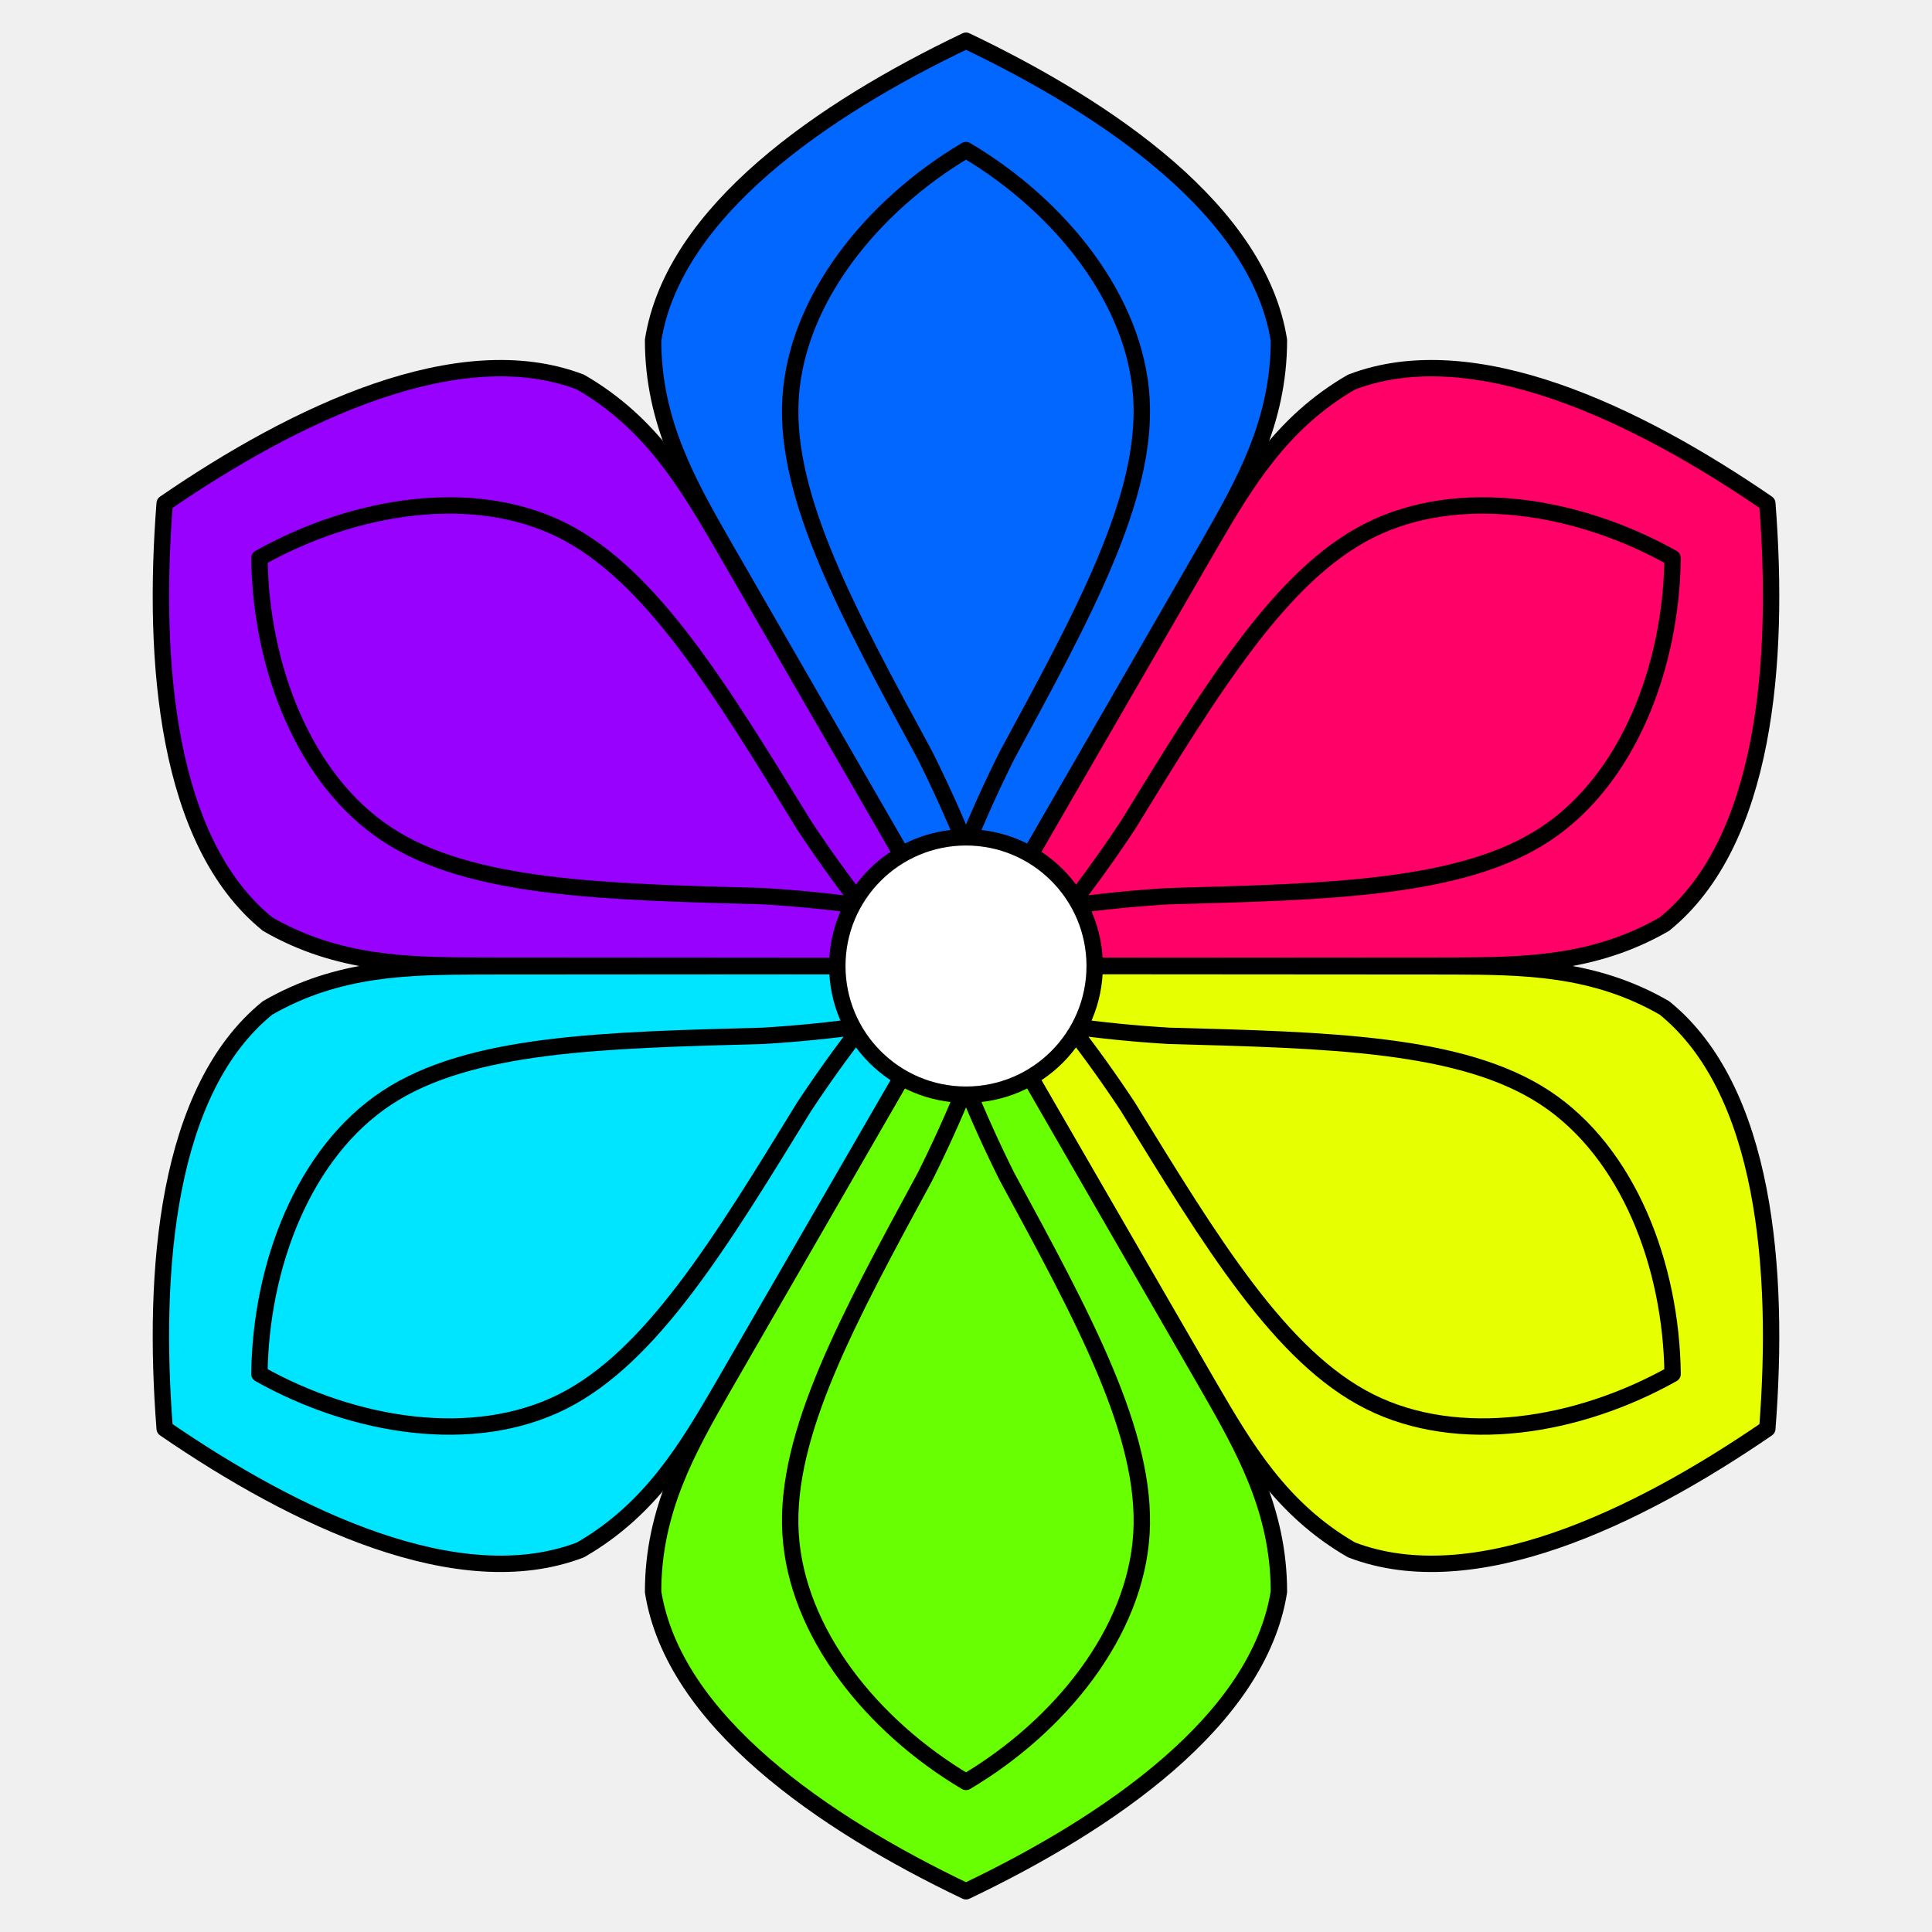
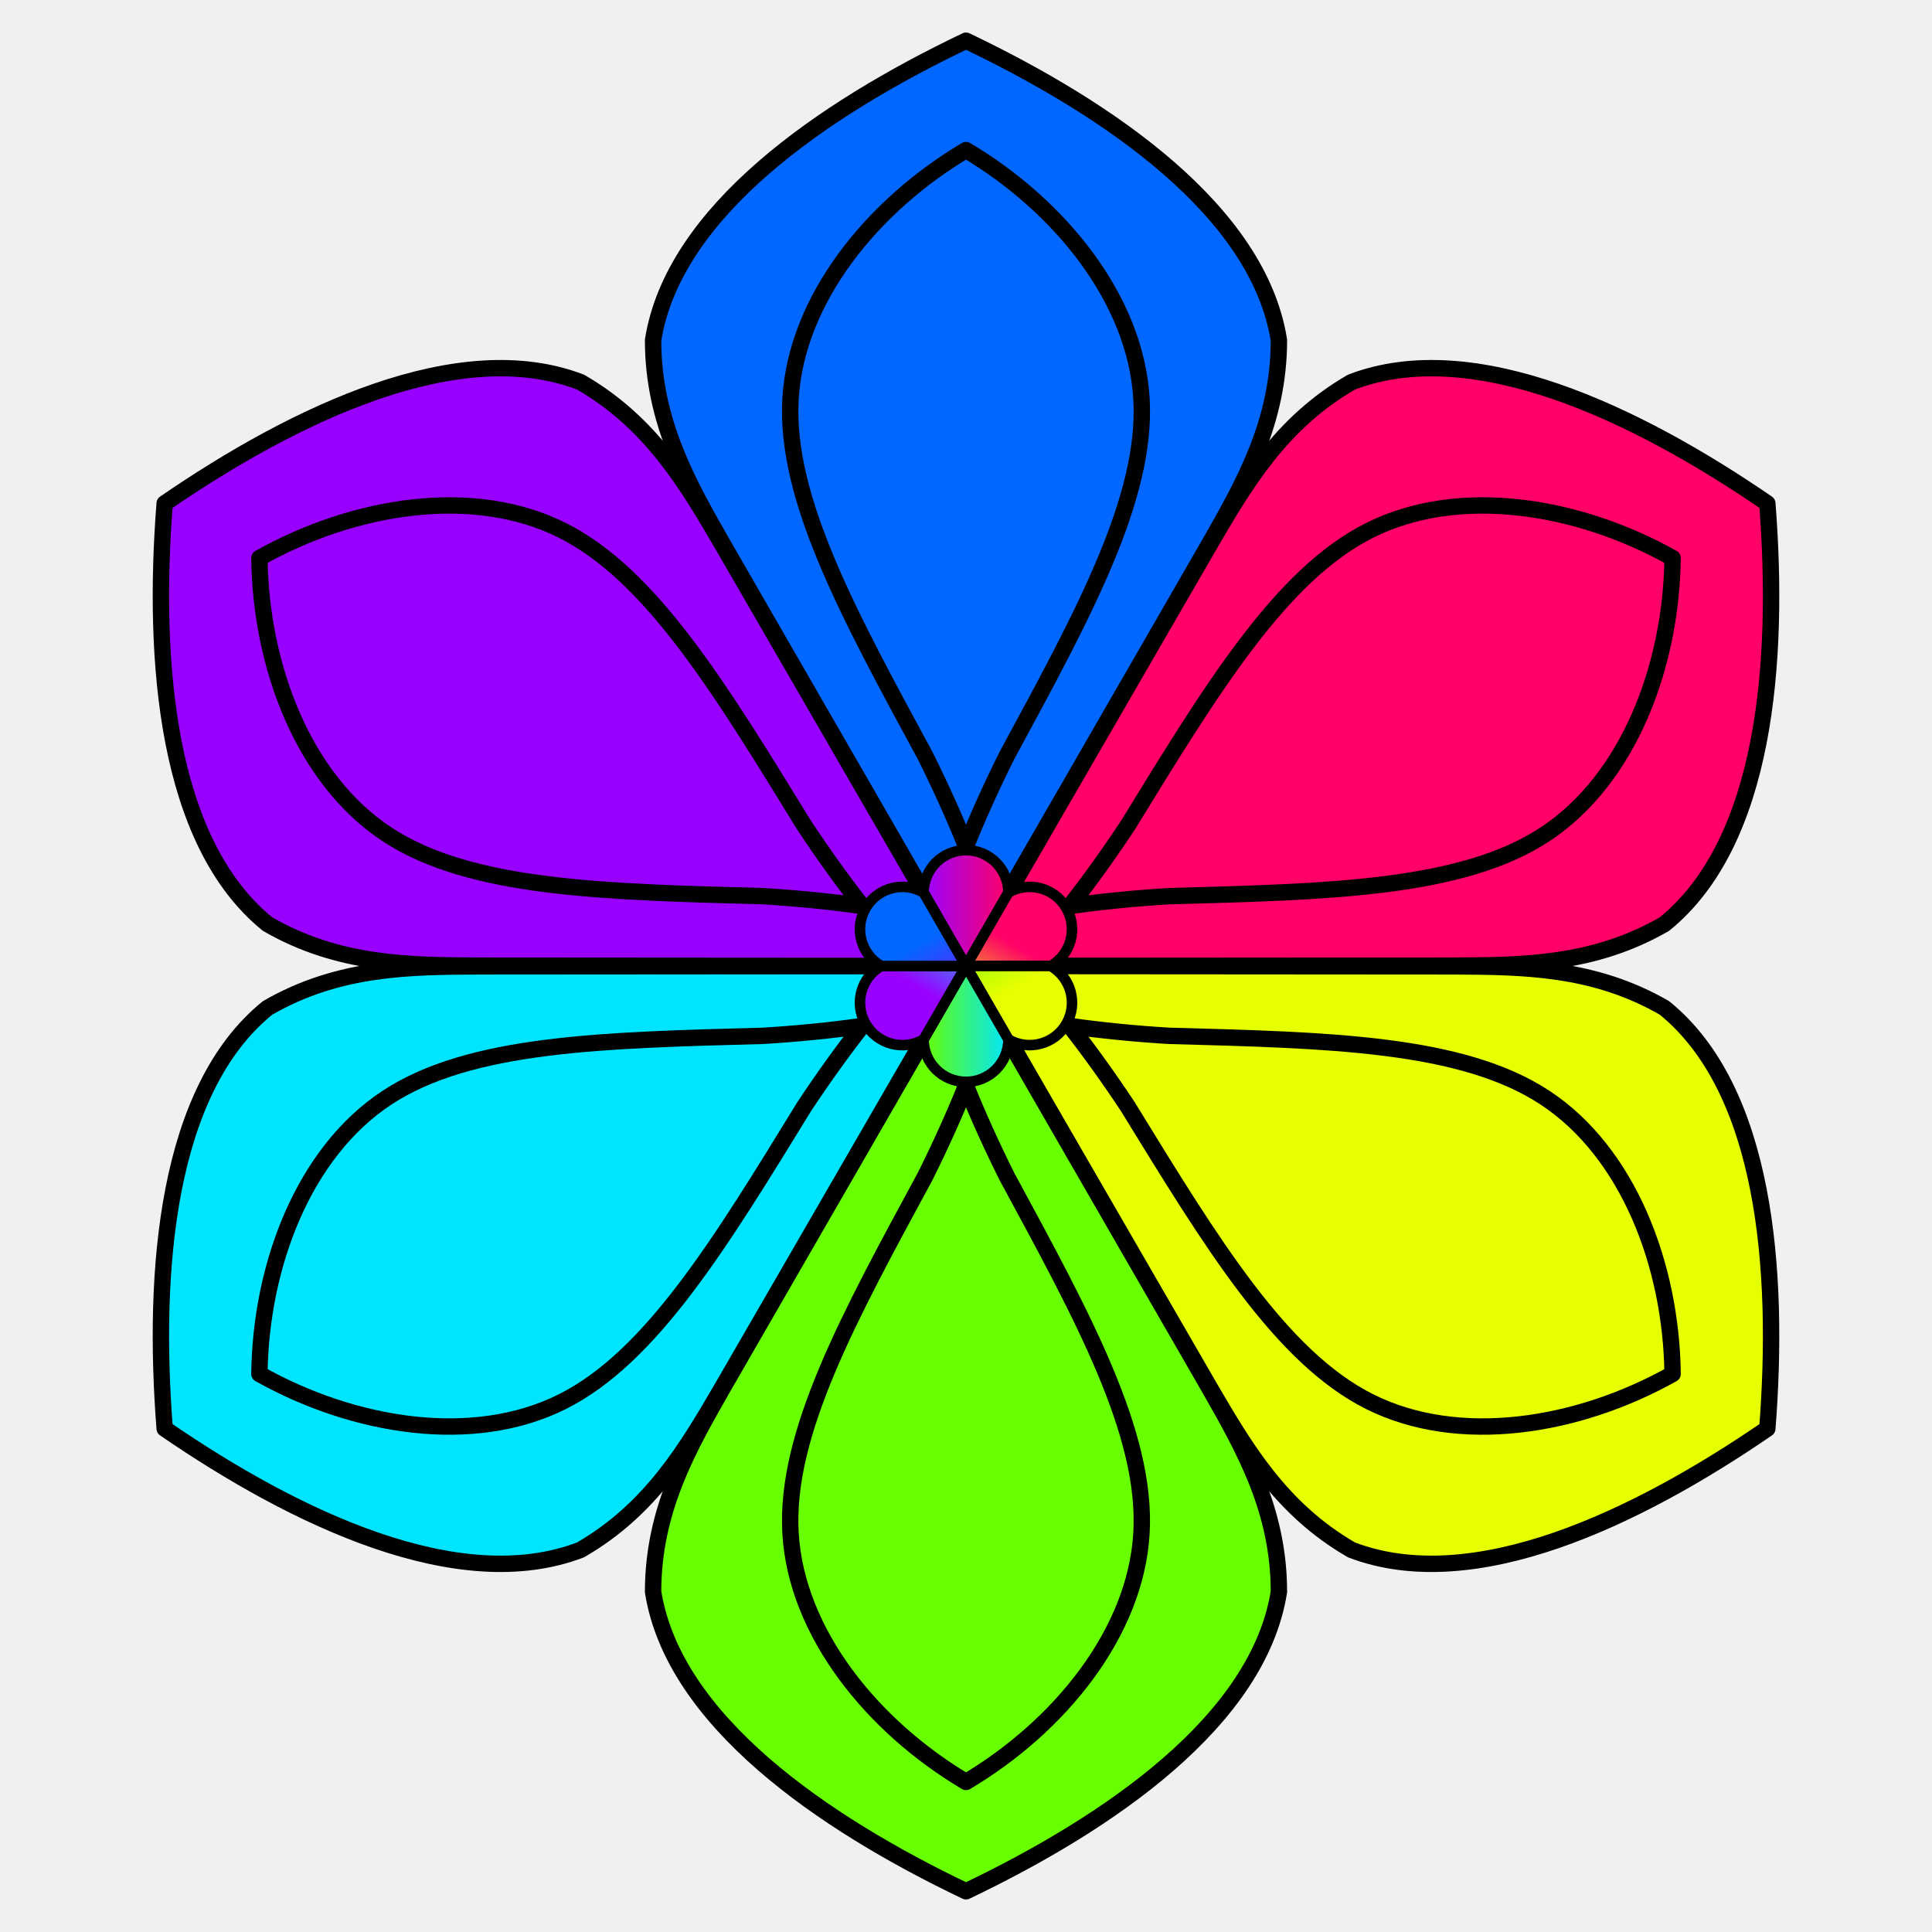
<svg xmlns="http://www.w3.org/2000/svg" viewBox="0 0 1024 1024" fill="none">
  <g transform="translate(512 512) scale(31) translate(-16 -16)">
+     <defs>
+       <linearGradient id="axi-transition-violet-red" gradientUnits="userSpaceOnUse" x1="15.275" y1="14.744" x2="16.725" y2="14.744">
+         <stop offset="0" stop-color="#9901FF" />
+         <stop offset="1" stop-color="#FF0167" />
+       </linearGradient>
+       <linearGradient id="axi-transition-red-yellow" gradientUnits="userSpaceOnUse" x1="15.275" y1="14.744" x2="16.725" y2="14.744" gradientTransform="rotate(60 16 16)">
+         <stop offset="0" stop-color="#FF0167" />
+         <stop offset="1" stop-color="#E6FF01" />
+       </linearGradient>
+       <linearGradient id="axi-transition-yellow-green" gradientUnits="userSpaceOnUse" x1="15.275" y1="14.744" x2="16.725" y2="14.744" gradientTransform="rotate(120 16 16)">
+         <stop offset="0" stop-color="#E6FF01" />
+         <stop offset="1" stop-color="#67FF01" />
+       </linearGradient>
+       <linearGradient id="axi-transition-green-cyan" gradientUnits="userSpaceOnUse" x1="15.275" y1="14.744" x2="16.725" y2="14.744" gradientTransform="rotate(180 16 16)">
+         <stop offset="0" stop-color="#67FF01" />
+         <stop offset="1" stop-color="#00E5FF" />
+       </linearGradient>
+       <linearGradient id="axi-transition-cyan-violet" gradientUnits="userSpaceOnUse" x1="15.275" y1="14.744" x2="16.725" y2="14.744" gradientTransform="rotate(240 16 16)">
+         <stop offset="0" stop-color="#00E5FF" />
+         <stop offset="1" stop-color="#9901FF" />
+       </linearGradient>
+       <linearGradient id="axi-transition-violet-blue" gradientUnits="userSpaceOnUse" x1="15.275" y1="14.744" x2="16.725" y2="14.744" gradientTransform="rotate(300 16 16)">
+         <stop offset="0" stop-color="#9901FF" />
+         <stop offset="1" stop-color="#0167FF" />
+       </linearGradient>
+     </defs>
    <g stroke="#000000" stroke-width="0.28" stroke-linecap="round" stroke-linejoin="round">
      <path fill="#0167FF" d="M16 0.18 C13.55 1.35 11 3.1 10.65 5.3 C10.65 6.7 11.25 7.75 11.85 8.8 L16 16 L20.15 8.8 C20.75 7.75 21.35 6.7 21.35 5.3 C21 3.1 18.45 1.35 16 0.18 Z" />
      <path d="M16 2.05 C14.4 3 13.1 4.6 13 6.3 C12.9 8 14 10 15.3 12.4 C15.55 12.9 15.8 13.45 16 13.95 C16.2 13.45 16.45 12.9 16.7 12.4 C18 10 19.1 8 19 6.3 C18.9 4.6 17.6 3 16 2.05 Z" />
    </g>
    <g transform="rotate(60 16 16)" stroke="#000000" stroke-width="0.28" stroke-linecap="round" stroke-linejoin="round">
      <path fill="#FF0167" d="M16 0.18 C13.55 1.35 11 3.1 10.65 5.3 C10.65 6.7 11.25 7.75 11.85 8.8 L16 16 L20.15 8.8 C20.75 7.75 21.35 6.7 21.35 5.3 C21 3.1 18.45 1.35 16 0.18 Z" />
      <path d="M16 2.05 C14.4 3 13.1 4.6 13 6.3 C12.9 8 14 10 15.3 12.4 C15.55 12.9 15.8 13.45 16 13.95 C16.2 13.45 16.45 12.9 16.7 12.4 C18 10 19.1 8 19 6.3 C18.9 4.6 17.6 3 16 2.05 Z" />
    </g>
    <g transform="rotate(120 16 16)" stroke="#000000" stroke-width="0.28" stroke-linecap="round" stroke-linejoin="round">
      <path fill="#E6FF01" d="M16 0.18 C13.55 1.35 11 3.1 10.65 5.3 C10.65 6.7 11.25 7.75 11.85 8.8 L16 16 L20.15 8.8 C20.75 7.75 21.35 6.7 21.35 5.3 C21 3.1 18.45 1.35 16 0.18 Z" />
      <path d="M16 2.05 C14.4 3 13.1 4.6 13 6.3 C12.9 8 14 10 15.3 12.4 C15.55 12.9 15.8 13.45 16 13.95 C16.2 13.45 16.45 12.9 16.7 12.4 C18 10 19.1 8 19 6.3 C18.9 4.6 17.6 3 16 2.05 Z" />
    </g>
    <g transform="rotate(180 16 16)" stroke="#000000" stroke-width="0.28" stroke-linecap="round" stroke-linejoin="round">
      <path fill="#67FF01" d="M16 0.18 C13.55 1.35 11 3.1 10.65 5.3 C10.65 6.7 11.25 7.75 11.85 8.8 L16 16 L20.15 8.8 C20.75 7.75 21.35 6.7 21.35 5.3 C21 3.1 18.45 1.35 16 0.18 Z" />
      <path d="M16 2.05 C14.4 3 13.1 4.6 13 6.3 C12.9 8 14 10 15.3 12.4 C15.55 12.9 15.8 13.45 16 13.95 C16.2 13.45 16.45 12.9 16.7 12.4 C18 10 19.1 8 19 6.3 C18.9 4.6 17.6 3 16 2.05 Z" />
    </g>
    <g transform="rotate(240 16 16)" stroke="#000000" stroke-width="0.28" stroke-linecap="round" stroke-linejoin="round">
      <path fill="#00E5FF" d="M16 0.18 C13.55 1.35 11 3.1 10.65 5.3 C10.65 6.7 11.25 7.75 11.85 8.8 L16 16 L20.15 8.8 C20.75 7.75 21.35 6.7 21.35 5.3 C21 3.1 18.45 1.35 16 0.18 Z" />
      <path d="M16 2.05 C14.4 3 13.1 4.6 13 6.3 C12.9 8 14 10 15.3 12.4 C15.55 12.9 15.8 13.45 16 13.95 C16.2 13.45 16.45 12.9 16.7 12.4 C18 10 19.1 8 19 6.3 C18.9 4.6 17.6 3 16 2.05 Z" />
    </g>
    <g transform="rotate(300 16 16)" stroke="#000000" stroke-width="0.28" stroke-linecap="round" stroke-linejoin="round">
      <path fill="#9901FF" d="M16 0.18 C13.55 1.35 11 3.1 10.65 5.3 C10.65 6.7 11.25 7.75 11.85 8.8 L16 16 L20.15 8.8 C20.75 7.75 21.35 6.7 21.35 5.3 C21 3.1 18.45 1.35 16 0.18 Z" />
      <path d="M16 2.05 C14.4 3 13.1 4.6 13 6.3 C12.9 8 14 10 15.3 12.4 C15.55 12.9 15.8 13.45 16 13.95 C16.2 13.45 16.45 12.9 16.7 12.4 C18 10 19.1 8 19 6.3 C18.9 4.6 17.6 3 16 2.05 Z" />
    </g>
-     <circle cx="16" cy="16" r="2.2" fill="#FFFFFF" stroke="#000000" stroke-width="0.28" />
+     <g fill="#000000" stroke="#000000" stroke-width="0.18" stroke-linecap="round" stroke-linejoin="round">
+       <path fill="url(#axi-transition-violet-red)" d="M16 16 L15.275 14.744 A0.725 0.725 0 0 1 16.725 14.744 Z" />
+       <path fill="url(#axi-transition-red-yellow)" d="M16 16 L15.275 14.744 A0.725 0.725 0 0 1 16.725 14.744 Z" transform="rotate(60 16 16)" />
+       <path fill="url(#axi-transition-yellow-green)" d="M16 16 L15.275 14.744 A0.725 0.725 0 0 1 16.725 14.744 Z" transform="rotate(120 16 16)" />
+       <path fill="url(#axi-transition-green-cyan)" d="M16 16 L15.275 14.744 A0.725 0.725 0 0 1 16.725 14.744 Z" transform="rotate(180 16 16)" />
+       <path fill="url(#axi-transition-cyan-violet)" d="M16 16 L15.275 14.744 A0.725 0.725 0 0 1 16.725 14.744 Z" transform="rotate(240 16 16)" />
+       <path fill="url(#axi-transition-violet-blue)" d="M16 16 L15.275 14.744 A0.725 0.725 0 0 1 16.725 14.744 Z" transform="rotate(300 16 16)" />
+     </g>
  </g>
</svg>
